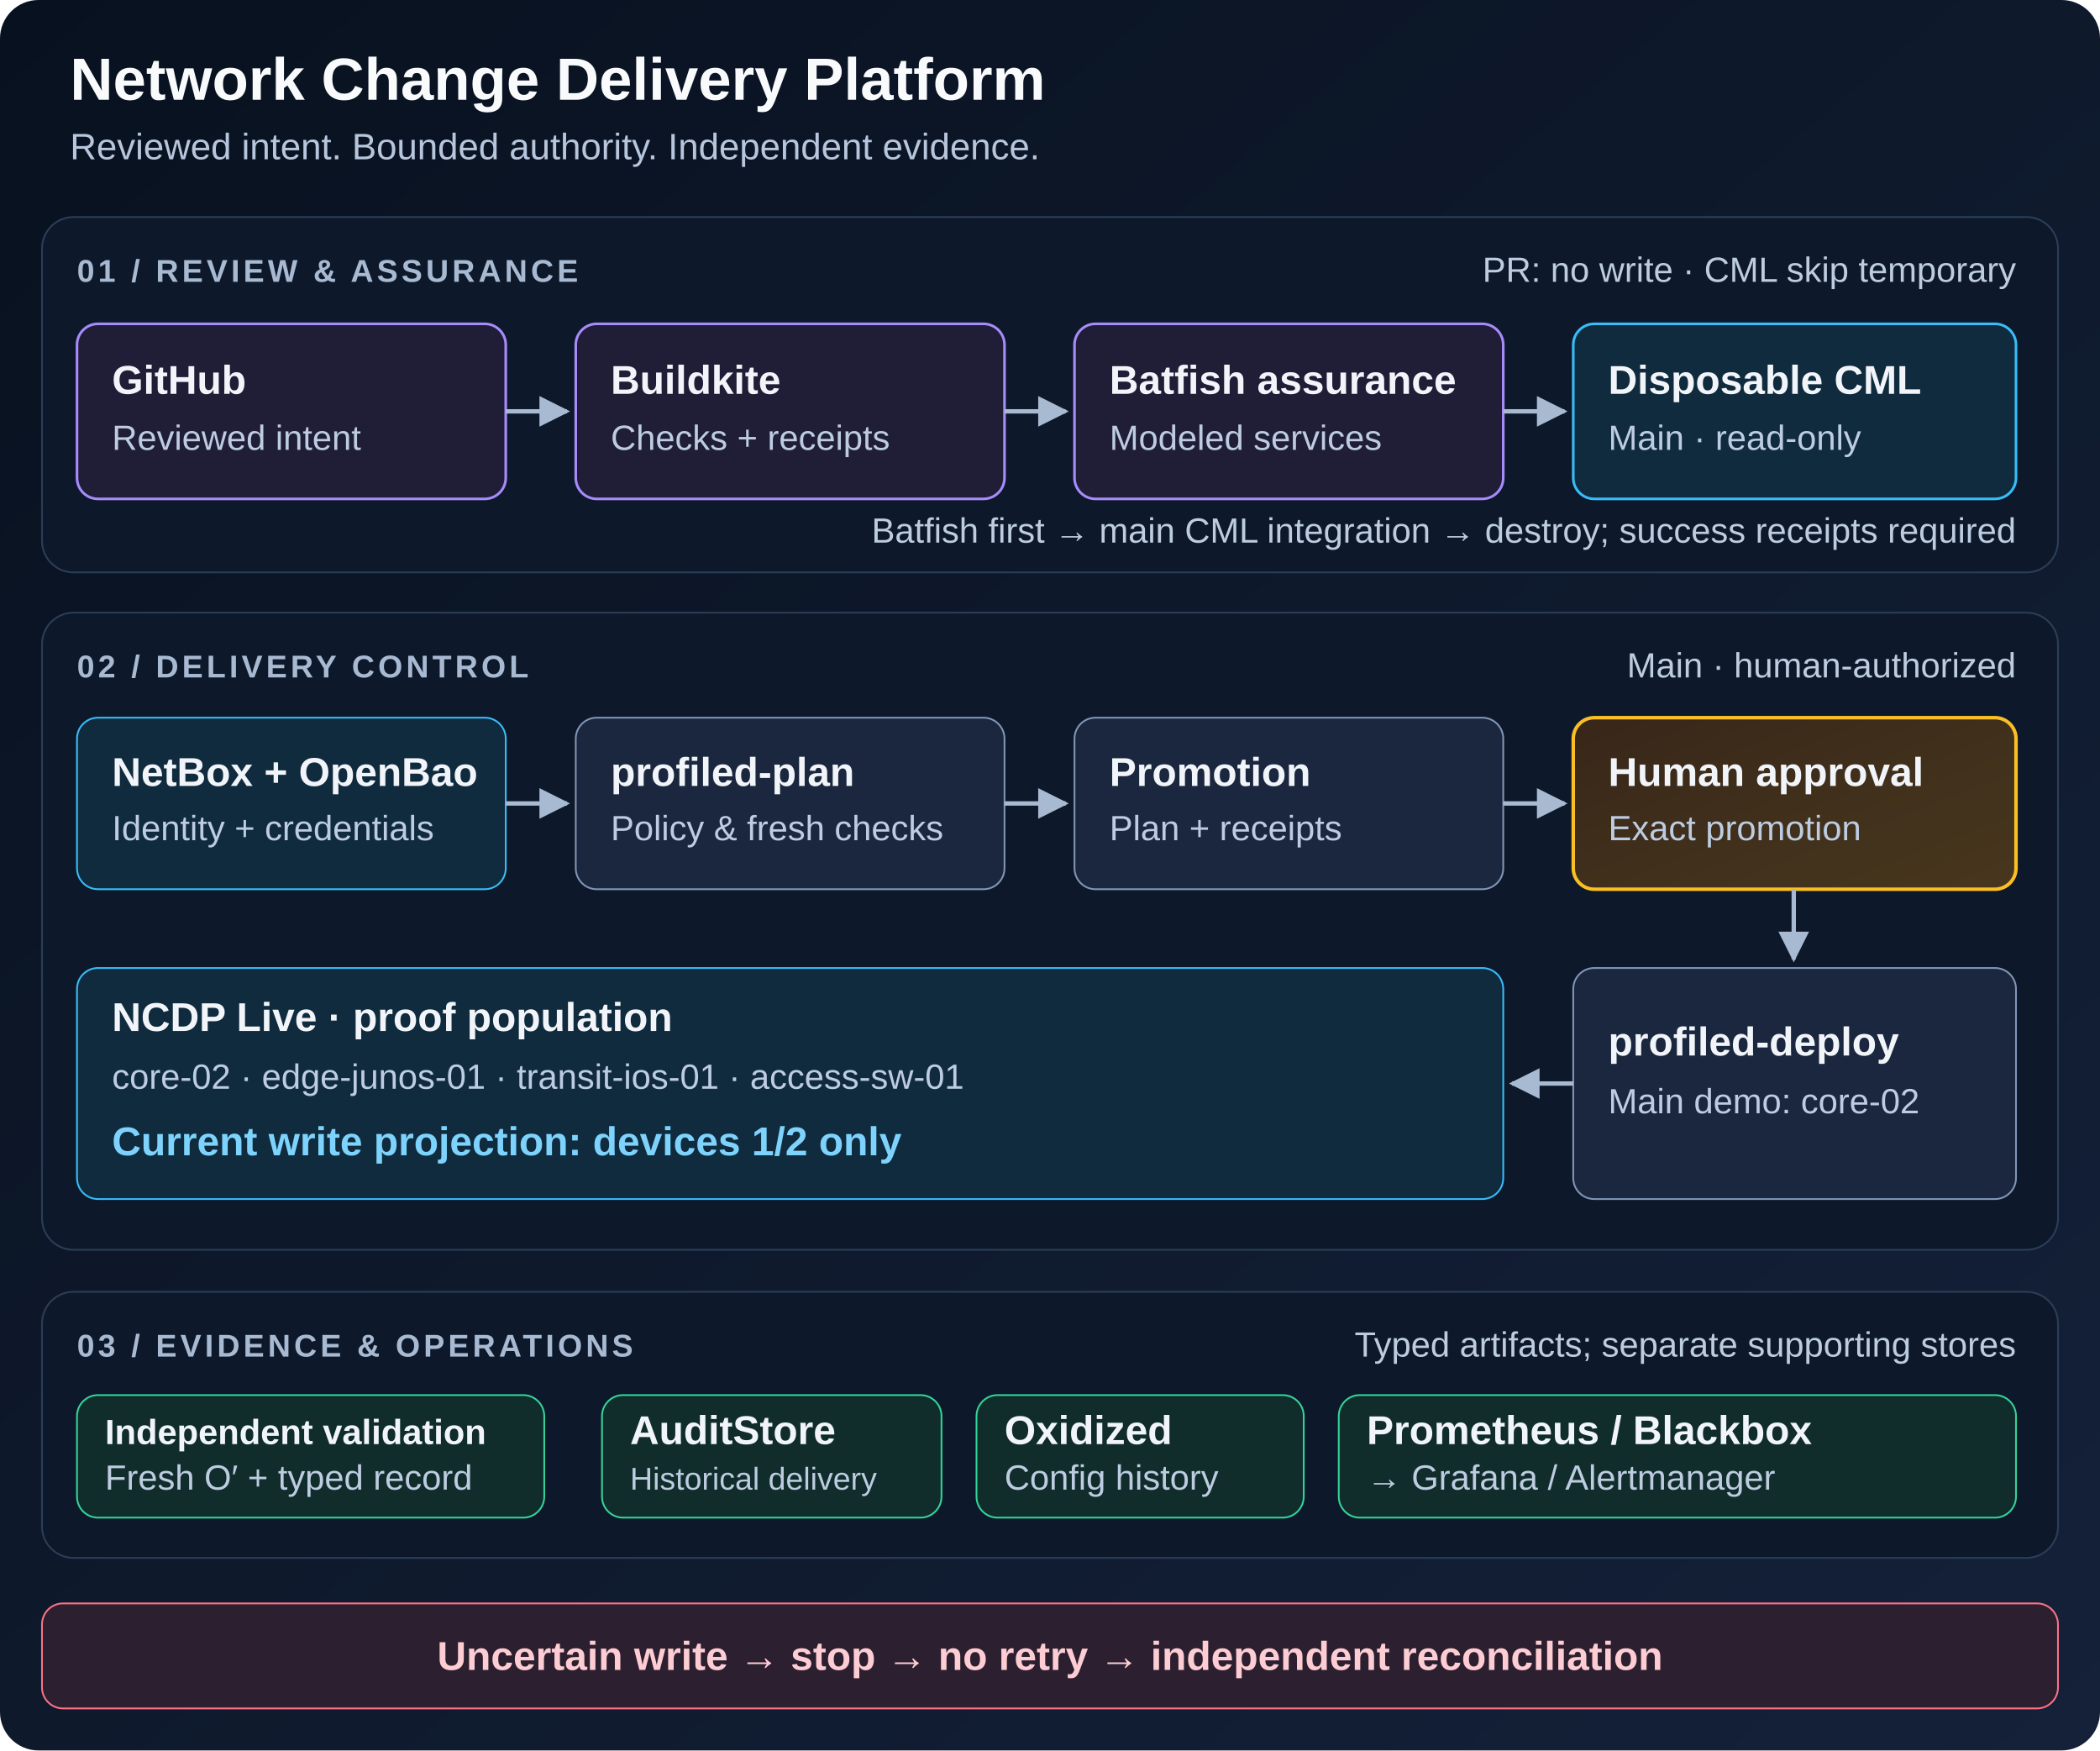
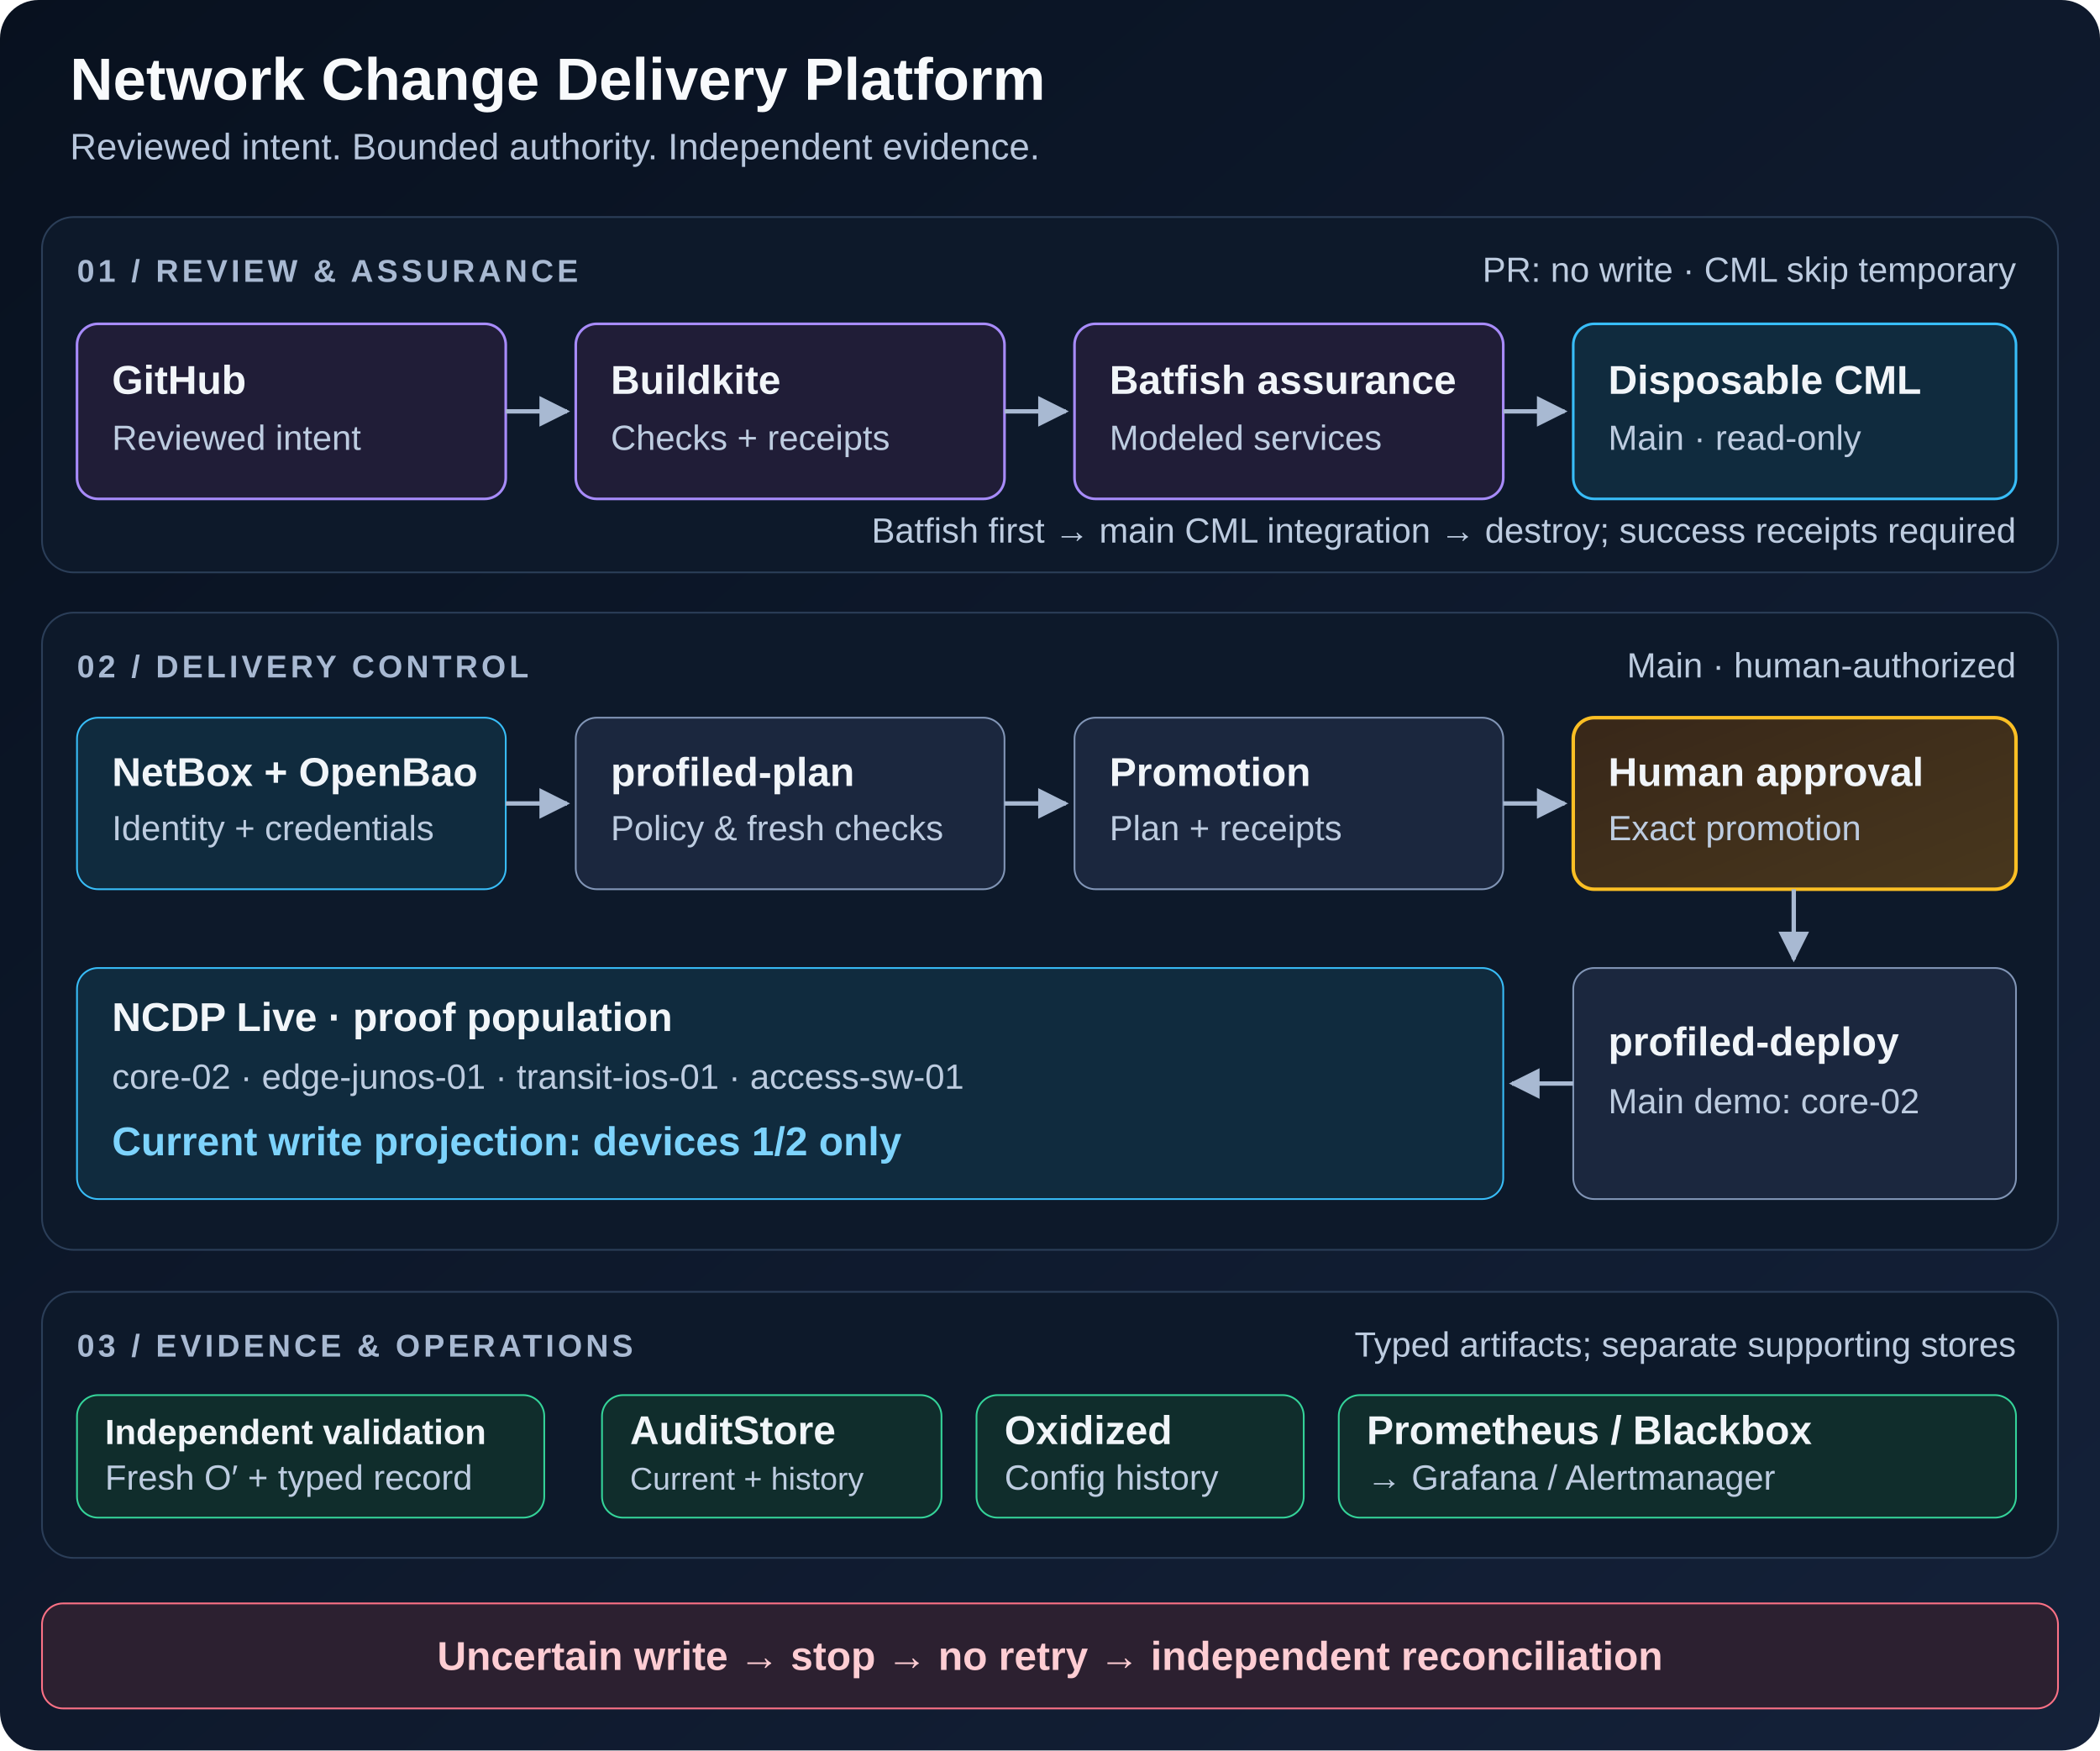
<svg xmlns="http://www.w3.org/2000/svg" viewBox="0 0 1200 1000" role="img" aria-labelledby="title description">
  <defs>
    <linearGradient id="canvas" x2="1" y2="1">
      <stop stop-color="#08111f" />
      <stop offset="1" stop-color="#142139" />
    </linearGradient>
    <linearGradient id="approval" x2="1" y2="1">
      <stop stop-color="#382719" />
      <stop offset="1" stop-color="#48371d" />
    </linearGradient>
    <marker id="arrow" viewBox="0 0 10 10" refX="9" refY="5" markerWidth="7" markerHeight="7" orient="auto-start-reverse">
      <path d="M0 0 10 5 0 10Z" fill="#a8b9d2" />
    </marker>
    <style>
      text { font-family: -apple-system, BlinkMacSystemFont, "Segoe UI", Arial, sans-serif; }
      .heading { fill: #f8fafc; font-size: 34px; font-weight: 700; }
      .sub { fill: #b7c6dc; font-size: 21px; }
      .lane { fill: #a8b9d2; font-size: 18px; font-weight: 700; letter-spacing: 2px; }
      .title { fill: #f1f5f9; font-size: 23px; font-weight: 650; }
      .detail { fill: #bdcce0; font-size: 20px; }
      .panel { fill: #0d192a; stroke: #2b3e58; }
      .review { fill: #201d37; stroke: #a78bfa; }
      .read { fill: #102b3e; stroke: #38bdf8; }
      .control { fill: #1b273e; stroke: #8195b6; }
      .evidence { fill: #102d2c; stroke: #34d399; }
      .flow { fill: none; stroke: #a8b9d2; stroke-width: 2.5; marker-end: url(#arrow); }
    </style>
  </defs>
  <rect width="1200" height="1000" rx="22" fill="url(#canvas)" />
  <text x="40" y="57" class="heading">Network Change Delivery Platform</text>
  <text x="40" y="91" class="sub">Reviewed intent. Bounded authority. Independent evidence.</text>
  <rect x="24" y="124" width="1152" height="203" rx="18" class="panel" />
  <text x="44" y="161" class="lane">01 / REVIEW &amp; ASSURANCE</text>
  <text x="1152" y="161" text-anchor="end" class="detail" fill="#c4b5fd">PR: no write · CML skip temporary</text>
  <g stroke-width="1.5">
    <rect x="44" y="185" width="245" height="100" rx="12" class="review" />
    <rect x="329" y="185" width="245" height="100" rx="12" class="review" />
    <rect x="614" y="185" width="245" height="100" rx="12" class="review" />
    <rect x="899" y="185" width="253" height="100" rx="12" class="read" />
  </g>
  <text x="64" y="225" class="title">GitHub</text>
  <text x="64" y="257" class="detail">Reviewed intent</text>
  <text x="349" y="225" class="title">Buildkite</text>
  <text x="349" y="257" class="detail">Checks + receipts</text>
  <text x="634" y="225" class="title">Batfish assurance</text>
  <text x="634" y="257" class="detail">Modeled services</text>
  <text x="919" y="225" class="title">Disposable CML</text>
  <text x="919" y="257" class="detail">Main · read-only</text>
  <path d="M289 235H324" class="flow" />
  <path d="M574 235H609" class="flow" />
  <path d="M859 235H894" class="flow" />
  <text x="1152" y="310" text-anchor="end" class="detail">Batfish first → main CML integration → destroy; success receipts required</text>
  <rect x="24" y="350" width="1152" height="364" rx="18" class="panel" />
  <text x="44" y="387" class="lane">02 / DELIVERY CONTROL</text>
  <text x="1152" y="387" text-anchor="end" class="detail">Main · human-authorized</text>
  <rect x="44" y="410" width="245" height="98" rx="12" class="read" />
  <text x="64" y="449" class="title">NetBox + OpenBao</text>
  <text x="64" y="480" class="detail">Identity + credentials</text>
  <rect x="329" y="410" width="245" height="98" rx="12" class="control" />
  <text x="349" y="449" class="title">profiled-plan</text>
  <text x="349" y="480" class="detail">Policy &amp; fresh checks</text>
  <rect x="614" y="410" width="245" height="98" rx="12" class="control" />
  <text x="634" y="449" class="title">Promotion</text>
  <text x="634" y="480" class="detail">Plan + receipts</text>
  <rect x="899" y="410" width="253" height="98" rx="12" fill="url(#approval)" stroke="#fbbf24" stroke-width="2" />
  <text x="919" y="449" class="title">Human approval</text>
  <text x="919" y="480" class="detail">Exact promotion</text>
  <path d="M289 459H324" class="flow" />
  <path d="M574 459H609" class="flow" />
  <path d="M859 459H894" class="flow" />
  <path d="M1025 508V548" class="flow" />
  <rect x="899" y="553" width="253" height="132" rx="12" class="control" />
  <text x="919" y="603" class="title">profiled-deploy</text>
  <text x="919" y="636" class="detail">Main demo: core-02</text>
  <path d="M899 619H864" class="flow" />
  <rect x="44" y="553" width="815" height="132" rx="12" class="read" />
  <text x="64" y="589" class="title">NCDP Live · proof population</text>
  <text x="64" y="622" class="detail">core-02 · edge-junos-01 · transit-ios-01 · access-sw-01</text>
  <text x="64" y="660" class="title" style="fill:#7dd3fc">Current write projection: devices 1/2 only</text>
  <rect x="24" y="738" width="1152" height="152" rx="18" class="panel" />
  <text x="44" y="775" class="lane">03 / EVIDENCE &amp; OPERATIONS</text>
  <text x="1152" y="775" text-anchor="end" class="detail">Typed artifacts; separate supporting stores</text>
  <rect x="44" y="797" width="267" height="70" rx="12" class="evidence" />
  <text x="60" y="825" class="title" style="font-size:20px">Independent validation</text>
  <text x="60" y="851" class="detail">Fresh O′ + typed record</text>
  <rect x="344" y="797" width="194" height="70" rx="12" class="evidence" />
  <text x="360" y="825" class="title">AuditStore</text>
-   <text x="360" y="851" class="detail" style="font-size:18px">Historical delivery</text>
+   <text x="360" y="851" class="detail" style="font-size:18px">Current + history</text>
  <rect x="558" y="797" width="187" height="70" rx="12" class="evidence" />
  <text x="574" y="825" class="title">Oxidized</text>
  <text x="574" y="851" class="detail">Config history</text>
  <rect x="765" y="797" width="387" height="70" rx="12" class="evidence" />
  <text x="781" y="825" class="title">Prometheus / Blackbox</text>
  <text x="781" y="851" class="detail">→ Grafana / Alertmanager</text>
  <rect x="24" y="916" width="1152" height="60" rx="12" fill="#2c2030" stroke="#fb7185" />
  <text x="600" y="954" text-anchor="middle" class="title" style="fill:#fecdd3">Uncertain write → stop → no retry → independent reconciliation</text>
</svg>
